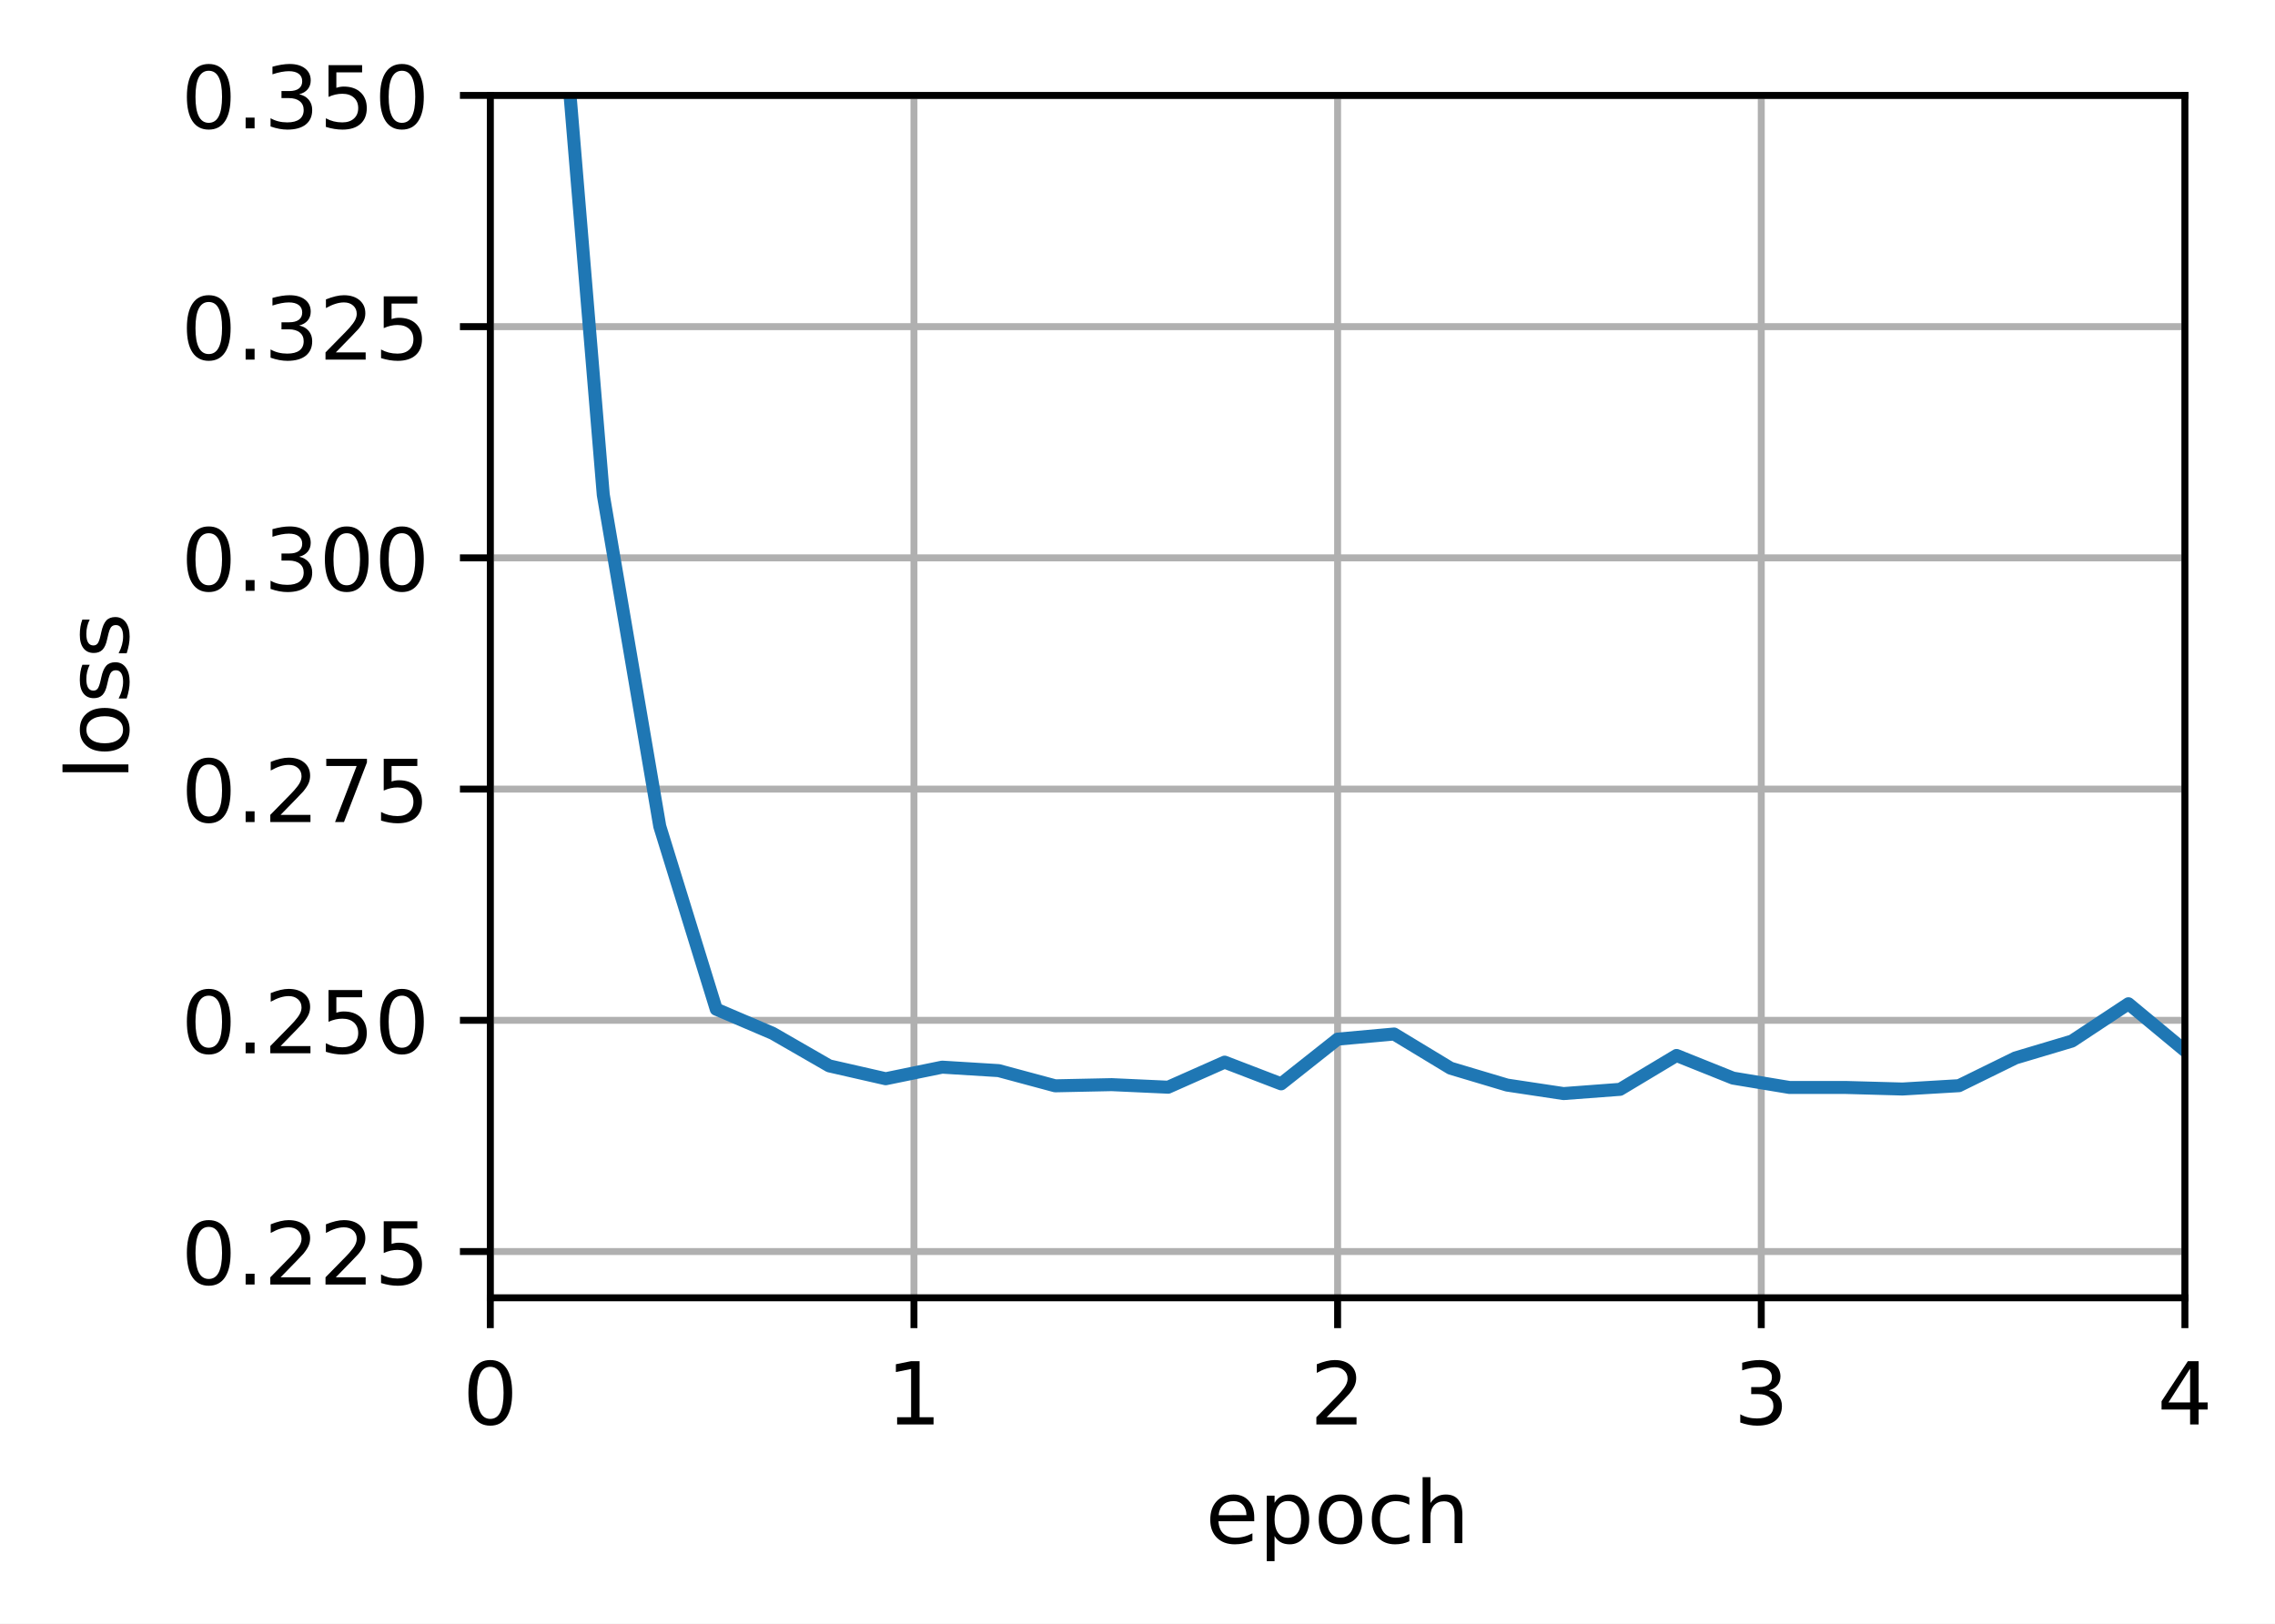
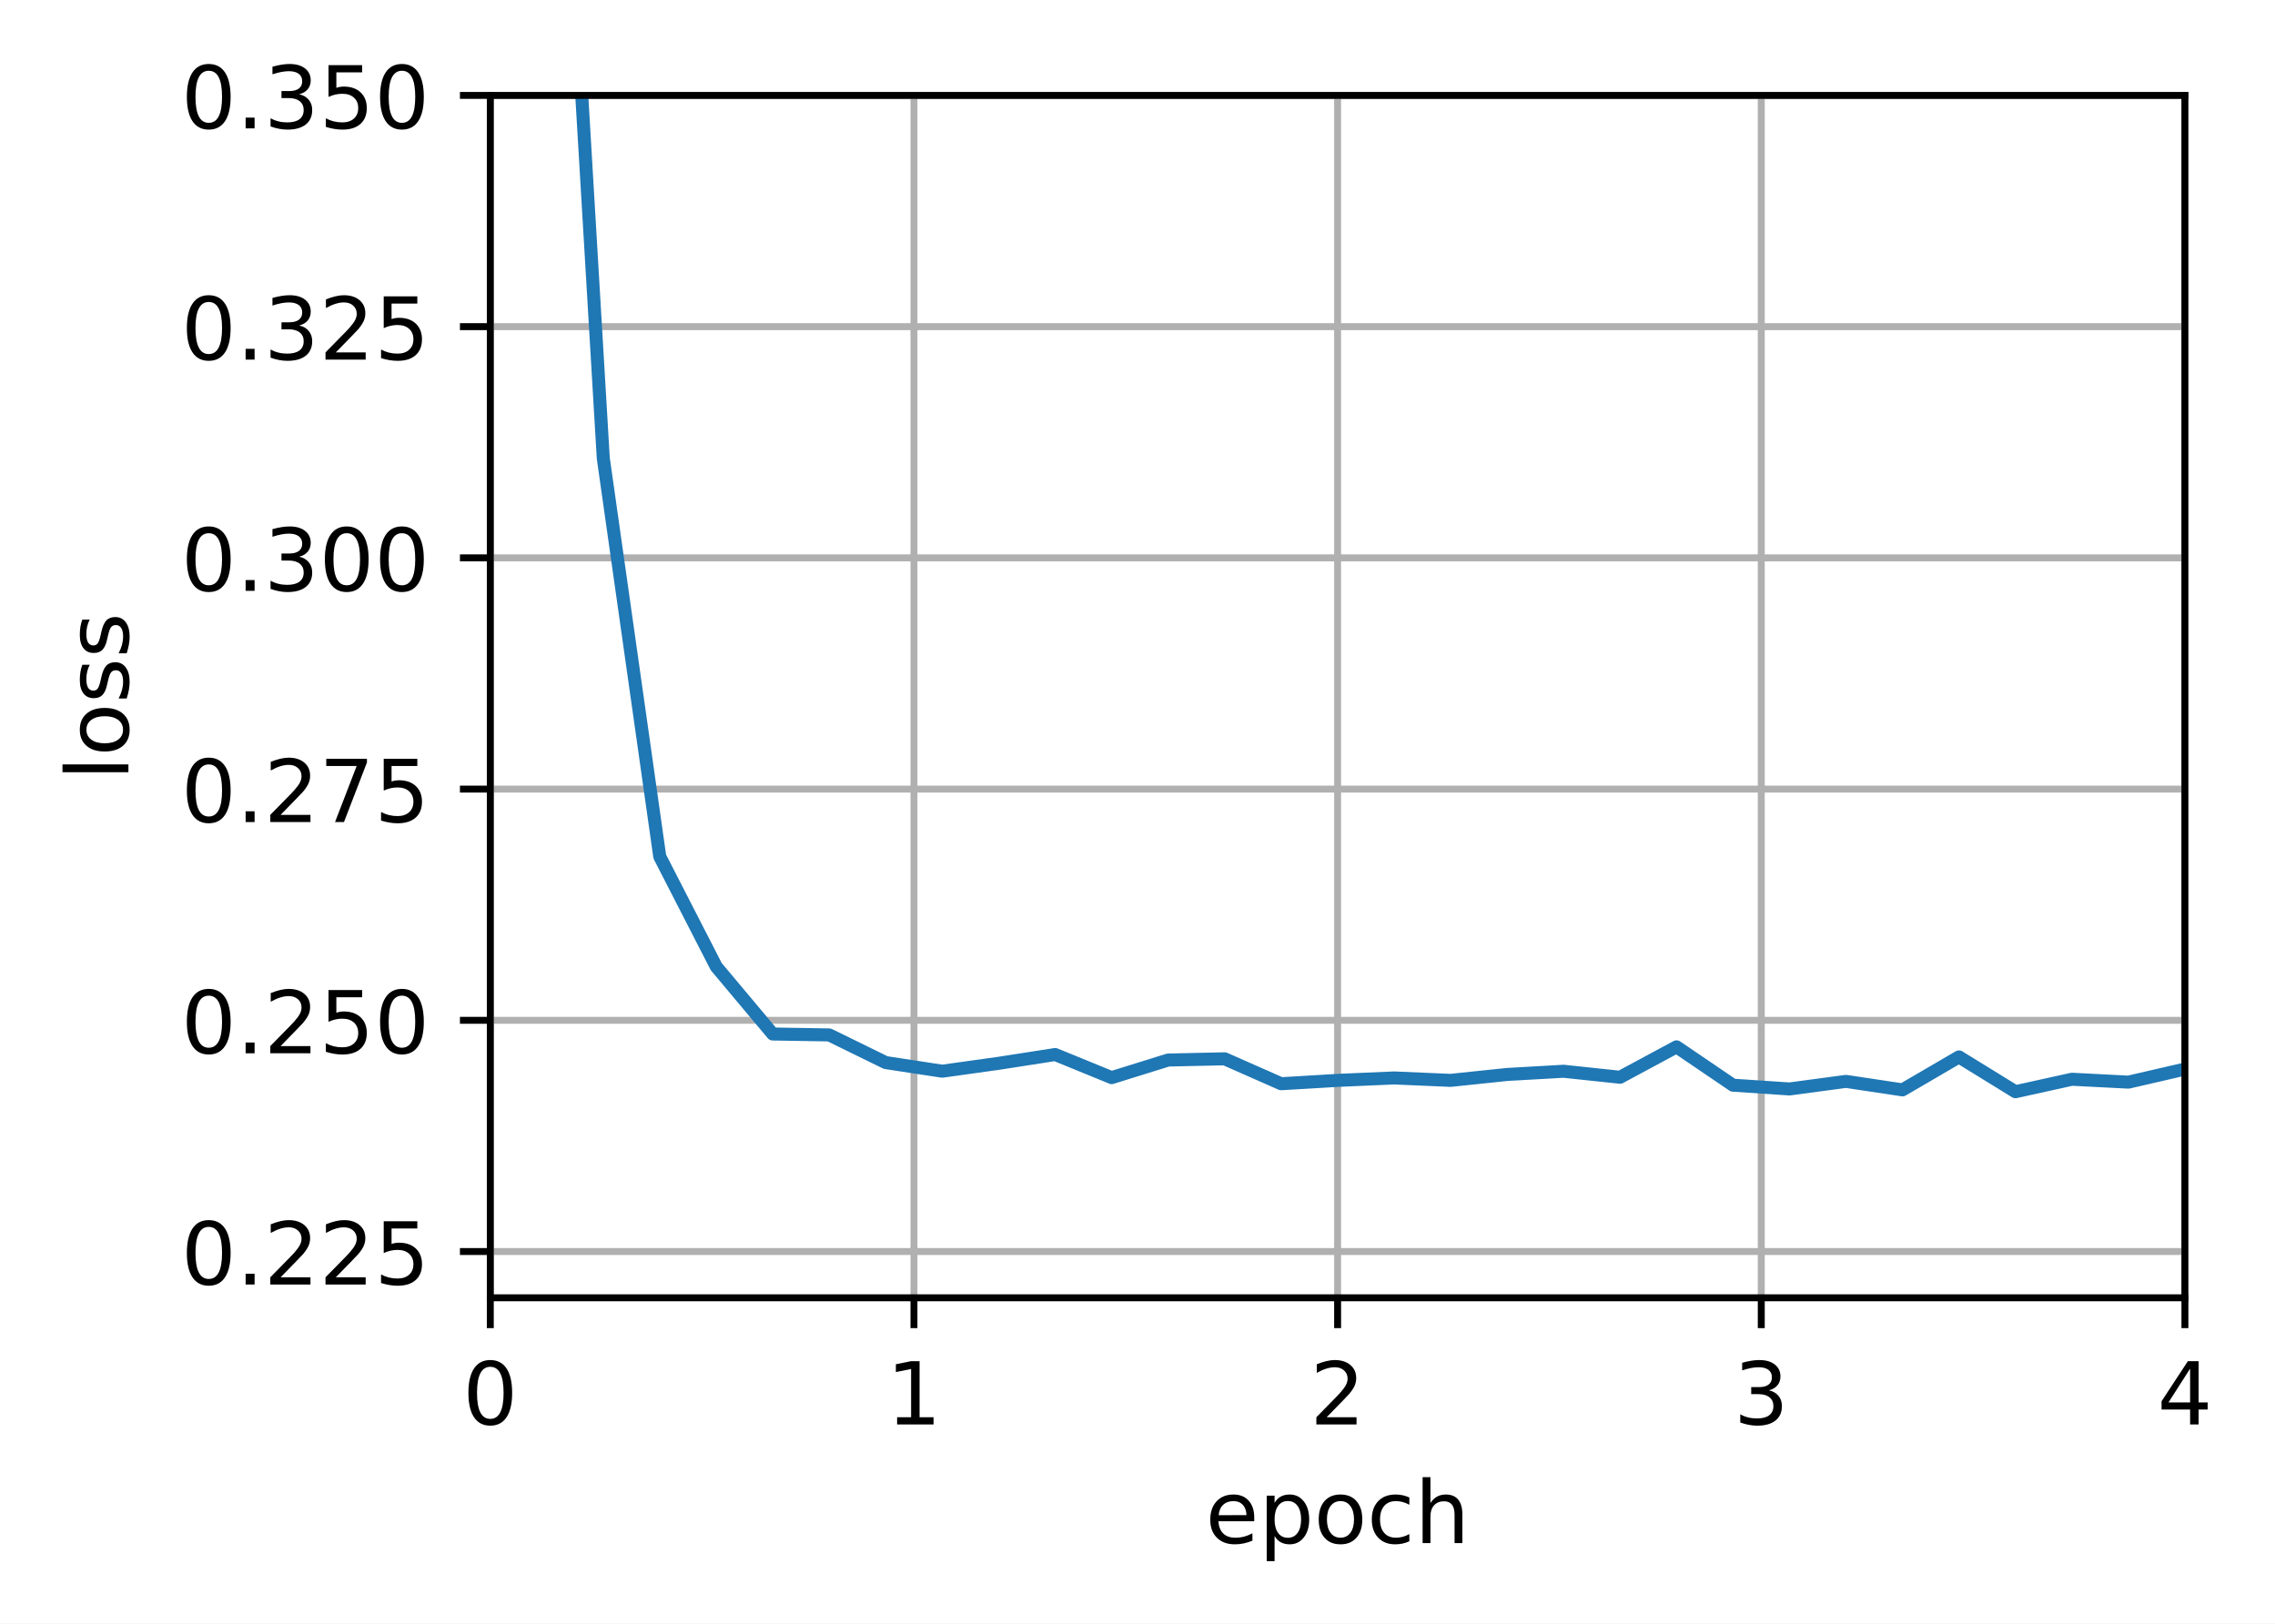
<svg xmlns="http://www.w3.org/2000/svg" xmlns:xlink="http://www.w3.org/1999/xlink" width="262.188pt" height="187.155pt" viewBox="0 0 262.188 187.155" version="1.1">
  <defs>
    <style type="text/css">*{stroke-linejoin: round; stroke-linecap: butt}</style>
  </defs>
  <g id="figure_1">
    <g id="patch_1">
      <path d="M -0 187.155  L 262.188 187.155  L 262.188 -0  L -0 -0  z " style="fill: #ffffff" />
    </g>
    <g id="axes_1">
      <g id="patch_2">
        <path d="M 56.506 149.599  L 251.806 149.599  L 251.806 10.999  L 56.506 10.999  z " style="fill: #ffffff" />
      </g>
      <g id="matplotlib.axis_1">
        <g id="xtick_1">
          <g id="line2d_1">
-             <path d="M 56.506 149.599  L 56.506 10.999  " clip-path="url(#p4ddca4a319)" style="fill: none; stroke: #b0b0b0; stroke-width: 0.8; stroke-linecap: square" />
+             <path d="M 56.506 149.599  L 56.506 10.999  " clip-path="url(#pa814546520)" style="fill: none; stroke: #b0b0b0; stroke-width: 0.8; stroke-linecap: square" />
          </g>
          <g id="line2d_2">
            <defs>
-               <path id="m3fa9557f09" d="M 0 0  L 0 3.5  " style="stroke: #000000; stroke-width: 0.8" />
-             </defs>
-             <g>
-               <use xlink:href="#m3fa9557f09" x="56.506" y="149.599" style="stroke: #000000; stroke-width: 0.8" />
+               <path id="m22de35667d" d="M 0 0  L 0 3.5  " style="stroke: #000000; stroke-width: 0.8" />
+             </defs>
+             <g>
+               <use xlink:href="#m22de35667d" x="56.506" y="149.599" style="stroke: #000000; stroke-width: 0.8" />
            </g>
          </g>
          <g id="text_1">
            <g transform="translate(53.325 164.1977) scale(0.1 -0.1)">
              <defs>
                <path id="DejaVuSans-30" d="M 2034 4250  Q 1547 4250 1301 3770  Q 1056 3291 1056 2328  Q 1056 1369 1301 889  Q 1547 409 2034 409  Q 2525 409 2770 889  Q 3016 1369 3016 2328  Q 3016 3291 2770 3770  Q 2525 4250 2034 4250  z M 2034 4750  Q 2819 4750 3233 4129  Q 3647 3509 3647 2328  Q 3647 1150 3233 529  Q 2819 -91 2034 -91  Q 1250 -91 836 529  Q 422 1150 422 2328  Q 422 3509 836 4129  Q 1250 4750 2034 4750  z " transform="scale(0.015625)" />
              </defs>
              <use xlink:href="#DejaVuSans-30" />
            </g>
          </g>
        </g>
        <g id="xtick_2">
          <g id="line2d_3">
-             <path d="M 105.331 149.599  L 105.331 10.999  " clip-path="url(#p4ddca4a319)" style="fill: none; stroke: #b0b0b0; stroke-width: 0.8; stroke-linecap: square" />
+             <path d="M 105.331 149.599  L 105.331 10.999  " clip-path="url(#pa814546520)" style="fill: none; stroke: #b0b0b0; stroke-width: 0.8; stroke-linecap: square" />
          </g>
          <g id="line2d_4">
            <g>
-               <use xlink:href="#m3fa9557f09" x="105.331" y="149.599" style="stroke: #000000; stroke-width: 0.8" />
+               <use xlink:href="#m22de35667d" x="105.331" y="149.599" style="stroke: #000000; stroke-width: 0.8" />
            </g>
          </g>
          <g id="text_2">
            <g transform="translate(102.15 164.1977) scale(0.1 -0.1)">
              <defs>
                <path id="DejaVuSans-31" d="M 794 531  L 1825 531  L 1825 4091  L 703 3866  L 703 4441  L 1819 4666  L 2450 4666  L 2450 531  L 3481 531  L 3481 0  L 794 0  L 794 531  z " transform="scale(0.015625)" />
              </defs>
              <use xlink:href="#DejaVuSans-31" />
            </g>
          </g>
        </g>
        <g id="xtick_3">
          <g id="line2d_5">
-             <path d="M 154.156 149.599  L 154.156 10.999  " clip-path="url(#p4ddca4a319)" style="fill: none; stroke: #b0b0b0; stroke-width: 0.8; stroke-linecap: square" />
+             <path d="M 154.156 149.599  L 154.156 10.999  " clip-path="url(#pa814546520)" style="fill: none; stroke: #b0b0b0; stroke-width: 0.8; stroke-linecap: square" />
          </g>
          <g id="line2d_6">
            <g>
-               <use xlink:href="#m3fa9557f09" x="154.156" y="149.599" style="stroke: #000000; stroke-width: 0.8" />
+               <use xlink:href="#m22de35667d" x="154.156" y="149.599" style="stroke: #000000; stroke-width: 0.8" />
            </g>
          </g>
          <g id="text_3">
            <g transform="translate(150.975 164.1977) scale(0.1 -0.1)">
              <defs>
                <path id="DejaVuSans-32" d="M 1228 531  L 3431 531  L 3431 0  L 469 0  L 469 531  Q 828 903 1448 1529  Q 2069 2156 2228 2338  Q 2531 2678 2651 2914  Q 2772 3150 2772 3378  Q 2772 3750 2511 3984  Q 2250 4219 1831 4219  Q 1534 4219 1204 4116  Q 875 4013 500 3803  L 500 4441  Q 881 4594 1212 4672  Q 1544 4750 1819 4750  Q 2544 4750 2975 4387  Q 3406 4025 3406 3419  Q 3406 3131 3298 2873  Q 3191 2616 2906 2266  Q 2828 2175 2409 1742  Q 1991 1309 1228 531  z " transform="scale(0.015625)" />
              </defs>
              <use xlink:href="#DejaVuSans-32" />
            </g>
          </g>
        </g>
        <g id="xtick_4">
          <g id="line2d_7">
-             <path d="M 202.981 149.599  L 202.981 10.999  " clip-path="url(#p4ddca4a319)" style="fill: none; stroke: #b0b0b0; stroke-width: 0.8; stroke-linecap: square" />
+             <path d="M 202.981 149.599  L 202.981 10.999  " clip-path="url(#pa814546520)" style="fill: none; stroke: #b0b0b0; stroke-width: 0.8; stroke-linecap: square" />
          </g>
          <g id="line2d_8">
            <g>
-               <use xlink:href="#m3fa9557f09" x="202.981" y="149.599" style="stroke: #000000; stroke-width: 0.8" />
+               <use xlink:href="#m22de35667d" x="202.981" y="149.599" style="stroke: #000000; stroke-width: 0.8" />
            </g>
          </g>
          <g id="text_4">
            <g transform="translate(199.8 164.1977) scale(0.1 -0.1)">
              <defs>
                <path id="DejaVuSans-33" d="M 2597 2516  Q 3050 2419 3304 2112  Q 3559 1806 3559 1356  Q 3559 666 3084 287  Q 2609 -91 1734 -91  Q 1441 -91 1130 -33  Q 819 25 488 141  L 488 750  Q 750 597 1062 519  Q 1375 441 1716 441  Q 2309 441 2620 675  Q 2931 909 2931 1356  Q 2931 1769 2642 2001  Q 2353 2234 1838 2234  L 1294 2234  L 1294 2753  L 1863 2753  Q 2328 2753 2575 2939  Q 2822 3125 2822 3475  Q 2822 3834 2567 4026  Q 2313 4219 1838 4219  Q 1578 4219 1281 4162  Q 984 4106 628 3988  L 628 4550  Q 988 4650 1302 4700  Q 1616 4750 1894 4750  Q 2613 4750 3031 4423  Q 3450 4097 3450 3541  Q 3450 3153 3228 2886  Q 3006 2619 2597 2516  z " transform="scale(0.015625)" />
              </defs>
              <use xlink:href="#DejaVuSans-33" />
            </g>
          </g>
        </g>
        <g id="xtick_5">
          <g id="line2d_9">
-             <path d="M 251.806 149.599  L 251.806 10.999  " clip-path="url(#p4ddca4a319)" style="fill: none; stroke: #b0b0b0; stroke-width: 0.8; stroke-linecap: square" />
+             <path d="M 251.806 149.599  L 251.806 10.999  " clip-path="url(#pa814546520)" style="fill: none; stroke: #b0b0b0; stroke-width: 0.8; stroke-linecap: square" />
          </g>
          <g id="line2d_10">
            <g>
-               <use xlink:href="#m3fa9557f09" x="251.806" y="149.599" style="stroke: #000000; stroke-width: 0.8" />
+               <use xlink:href="#m22de35667d" x="251.806" y="149.599" style="stroke: #000000; stroke-width: 0.8" />
            </g>
          </g>
          <g id="text_5">
            <g transform="translate(248.625 164.1977) scale(0.1 -0.1)">
              <defs>
                <path id="DejaVuSans-34" d="M 2419 4116  L 825 1625  L 2419 1625  L 2419 4116  z M 2253 4666  L 3047 4666  L 3047 1625  L 3713 1625  L 3713 1100  L 3047 1100  L 3047 0  L 2419 0  L 2419 1100  L 313 1100  L 313 1709  L 2253 4666  z " transform="scale(0.015625)" />
              </defs>
              <use xlink:href="#DejaVuSans-34" />
            </g>
          </g>
        </g>
        <g id="text_6">
          <g transform="translate(138.9281 177.8758) scale(0.1 -0.1)">
            <defs>
              <path id="DejaVuSans-65" d="M 3597 1894  L 3597 1613  L 953 1613  Q 991 1019 1311 708  Q 1631 397 2203 397  Q 2534 397 2845 478  Q 3156 559 3463 722  L 3463 178  Q 3153 47 2828 -22  Q 2503 -91 2169 -91  Q 1331 -91 842 396  Q 353 884 353 1716  Q 353 2575 817 3079  Q 1281 3584 2069 3584  Q 2775 3584 3186 3129  Q 3597 2675 3597 1894  z M 3022 2063  Q 3016 2534 2758 2815  Q 2500 3097 2075 3097  Q 1594 3097 1305 2825  Q 1016 2553 972 2059  L 3022 2063  z " transform="scale(0.015625)" />
              <path id="DejaVuSans-70" d="M 1159 525  L 1159 -1331  L 581 -1331  L 581 3500  L 1159 3500  L 1159 2969  Q 1341 3281 1617 3432  Q 1894 3584 2278 3584  Q 2916 3584 3314 3078  Q 3713 2572 3713 1747  Q 3713 922 3314 415  Q 2916 -91 2278 -91  Q 1894 -91 1617 61  Q 1341 213 1159 525  z M 3116 1747  Q 3116 2381 2855 2742  Q 2594 3103 2138 3103  Q 1681 3103 1420 2742  Q 1159 2381 1159 1747  Q 1159 1113 1420 752  Q 1681 391 2138 391  Q 2594 391 2855 752  Q 3116 1113 3116 1747  z " transform="scale(0.015625)" />
              <path id="DejaVuSans-6f" d="M 1959 3097  Q 1497 3097 1228 2736  Q 959 2375 959 1747  Q 959 1119 1226 758  Q 1494 397 1959 397  Q 2419 397 2687 759  Q 2956 1122 2956 1747  Q 2956 2369 2687 2733  Q 2419 3097 1959 3097  z M 1959 3584  Q 2709 3584 3137 3096  Q 3566 2609 3566 1747  Q 3566 888 3137 398  Q 2709 -91 1959 -91  Q 1206 -91 779 398  Q 353 888 353 1747  Q 353 2609 779 3096  Q 1206 3584 1959 3584  z " transform="scale(0.015625)" />
              <path id="DejaVuSans-63" d="M 3122 3366  L 3122 2828  Q 2878 2963 2633 3030  Q 2388 3097 2138 3097  Q 1578 3097 1268 2742  Q 959 2388 959 1747  Q 959 1106 1268 751  Q 1578 397 2138 397  Q 2388 397 2633 464  Q 2878 531 3122 666  L 3122 134  Q 2881 22 2623 -34  Q 2366 -91 2075 -91  Q 1284 -91 818 406  Q 353 903 353 1747  Q 353 2603 823 3093  Q 1294 3584 2113 3584  Q 2378 3584 2631 3529  Q 2884 3475 3122 3366  z " transform="scale(0.015625)" />
              <path id="DejaVuSans-68" d="M 3513 2113  L 3513 0  L 2938 0  L 2938 2094  Q 2938 2591 2744 2837  Q 2550 3084 2163 3084  Q 1697 3084 1428 2787  Q 1159 2491 1159 1978  L 1159 0  L 581 0  L 581 4863  L 1159 4863  L 1159 2956  Q 1366 3272 1645 3428  Q 1925 3584 2291 3584  Q 2894 3584 3203 3211  Q 3513 2838 3513 2113  z " transform="scale(0.015625)" />
            </defs>
            <use xlink:href="#DejaVuSans-65" />
-             <use xlink:href="#DejaVuSans-70" x="61.523" />
-             <use xlink:href="#DejaVuSans-6f" x="125" />
-             <use xlink:href="#DejaVuSans-63" x="186.182" />
-             <use xlink:href="#DejaVuSans-68" x="241.162" />
+             <use xlink:href="#DejaVuSans-70" transform="translate(61.52344 0)" />
+             <use xlink:href="#DejaVuSans-6f" transform="translate(125 0)" />
+             <use xlink:href="#DejaVuSans-63" transform="translate(186.1816 0)" />
+             <use xlink:href="#DejaVuSans-68" transform="translate(241.1621 0)" />
          </g>
        </g>
      </g>
      <g id="matplotlib.axis_2">
        <g id="ytick_1">
          <g id="line2d_11">
-             <path d="M 56.506 144.268  L 251.806 144.268  " clip-path="url(#p4ddca4a319)" style="fill: none; stroke: #b0b0b0; stroke-width: 0.8; stroke-linecap: square" />
+             <path d="M 56.506 144.268  L 251.806 144.268  " clip-path="url(#pa814546520)" style="fill: none; stroke: #b0b0b0; stroke-width: 0.8; stroke-linecap: square" />
          </g>
          <g id="line2d_12">
            <defs>
-               <path id="m6b72d1ee65" d="M 0 0  L -3.5 0  " style="stroke: #000000; stroke-width: 0.8" />
-             </defs>
-             <g>
-               <use xlink:href="#m6b72d1ee65" x="56.506" y="144.268" style="stroke: #000000; stroke-width: 0.8" />
+               <path id="mb0b03f34ec" d="M 0 0  L -3.5 0  " style="stroke: #000000; stroke-width: 0.8" />
+             </defs>
+             <g>
+               <use xlink:href="#mb0b03f34ec" x="56.506" y="144.268" style="stroke: #000000; stroke-width: 0.8" />
            </g>
          </g>
          <g id="text_7">
            <g transform="translate(20.87813 148.0677) scale(0.1 -0.1)">
              <defs>
                <path id="DejaVuSans-2e" d="M 684 794  L 1344 794  L 1344 0  L 684 0  L 684 794  z " transform="scale(0.015625)" />
                <path id="DejaVuSans-35" d="M 691 4666  L 3169 4666  L 3169 4134  L 1269 4134  L 1269 2991  Q 1406 3038 1543 3061  Q 1681 3084 1819 3084  Q 2600 3084 3056 2656  Q 3513 2228 3513 1497  Q 3513 744 3044 326  Q 2575 -91 1722 -91  Q 1428 -91 1123 -41  Q 819 9 494 109  L 494 744  Q 775 591 1075 516  Q 1375 441 1709 441  Q 2250 441 2565 725  Q 2881 1009 2881 1497  Q 2881 1984 2565 2268  Q 2250 2553 1709 2553  Q 1456 2553 1204 2497  Q 953 2441 691 2322  L 691 4666  z " transform="scale(0.015625)" />
              </defs>
              <use xlink:href="#DejaVuSans-30" />
-               <use xlink:href="#DejaVuSans-2e" x="63.623" />
-               <use xlink:href="#DejaVuSans-32" x="95.41" />
-               <use xlink:href="#DejaVuSans-32" x="159.033" />
-               <use xlink:href="#DejaVuSans-35" x="222.656" />
+               <use xlink:href="#DejaVuSans-2e" transform="translate(63.62305 0)" />
+               <use xlink:href="#DejaVuSans-32" transform="translate(95.41016 0)" />
+               <use xlink:href="#DejaVuSans-32" transform="translate(159.0332 0)" />
+               <use xlink:href="#DejaVuSans-35" transform="translate(222.6562 0)" />
            </g>
          </g>
        </g>
        <g id="ytick_2">
          <g id="line2d_13">
-             <path d="M 56.506 117.615  L 251.806 117.615  " clip-path="url(#p4ddca4a319)" style="fill: none; stroke: #b0b0b0; stroke-width: 0.8; stroke-linecap: square" />
+             <path d="M 56.506 117.615  L 251.806 117.615  " clip-path="url(#pa814546520)" style="fill: none; stroke: #b0b0b0; stroke-width: 0.8; stroke-linecap: square" />
          </g>
          <g id="line2d_14">
            <g>
-               <use xlink:href="#m6b72d1ee65" x="56.506" y="117.615" style="stroke: #000000; stroke-width: 0.8" />
+               <use xlink:href="#mb0b03f34ec" x="56.506" y="117.615" style="stroke: #000000; stroke-width: 0.8" />
            </g>
          </g>
          <g id="text_8">
            <g transform="translate(20.87813 121.4138) scale(0.1 -0.1)">
              <use xlink:href="#DejaVuSans-30" />
-               <use xlink:href="#DejaVuSans-2e" x="63.623" />
-               <use xlink:href="#DejaVuSans-32" x="95.41" />
-               <use xlink:href="#DejaVuSans-35" x="159.033" />
-               <use xlink:href="#DejaVuSans-30" x="222.656" />
+               <use xlink:href="#DejaVuSans-2e" transform="translate(63.62305 0)" />
+               <use xlink:href="#DejaVuSans-32" transform="translate(95.41016 0)" />
+               <use xlink:href="#DejaVuSans-35" transform="translate(159.0332 0)" />
+               <use xlink:href="#DejaVuSans-30" transform="translate(222.6562 0)" />
            </g>
          </g>
        </g>
        <g id="ytick_3">
          <g id="line2d_15">
-             <path d="M 56.506 90.961  L 251.806 90.961  " clip-path="url(#p4ddca4a319)" style="fill: none; stroke: #b0b0b0; stroke-width: 0.8; stroke-linecap: square" />
+             <path d="M 56.506 90.961  L 251.806 90.961  " clip-path="url(#pa814546520)" style="fill: none; stroke: #b0b0b0; stroke-width: 0.8; stroke-linecap: square" />
          </g>
          <g id="line2d_16">
            <g>
-               <use xlink:href="#m6b72d1ee65" x="56.506" y="90.961" style="stroke: #000000; stroke-width: 0.8" />
+               <use xlink:href="#mb0b03f34ec" x="56.506" y="90.961" style="stroke: #000000; stroke-width: 0.8" />
            </g>
          </g>
          <g id="text_9">
            <g transform="translate(20.87813 94.75998) scale(0.1 -0.1)">
              <defs>
                <path id="DejaVuSans-37" d="M 525 4666  L 3525 4666  L 3525 4397  L 1831 0  L 1172 0  L 2766 4134  L 525 4134  L 525 4666  z " transform="scale(0.015625)" />
              </defs>
              <use xlink:href="#DejaVuSans-30" />
-               <use xlink:href="#DejaVuSans-2e" x="63.623" />
-               <use xlink:href="#DejaVuSans-32" x="95.41" />
-               <use xlink:href="#DejaVuSans-37" x="159.033" />
-               <use xlink:href="#DejaVuSans-35" x="222.656" />
+               <use xlink:href="#DejaVuSans-2e" transform="translate(63.62305 0)" />
+               <use xlink:href="#DejaVuSans-32" transform="translate(95.41016 0)" />
+               <use xlink:href="#DejaVuSans-37" transform="translate(159.0332 0)" />
+               <use xlink:href="#DejaVuSans-35" transform="translate(222.6562 0)" />
            </g>
          </g>
        </g>
        <g id="ytick_4">
          <g id="line2d_17">
-             <path d="M 56.506 64.307  L 251.806 64.307  " clip-path="url(#p4ddca4a319)" style="fill: none; stroke: #b0b0b0; stroke-width: 0.8; stroke-linecap: square" />
+             <path d="M 56.506 64.307  L 251.806 64.307  " clip-path="url(#pa814546520)" style="fill: none; stroke: #b0b0b0; stroke-width: 0.8; stroke-linecap: square" />
          </g>
          <g id="line2d_18">
            <g>
-               <use xlink:href="#m6b72d1ee65" x="56.506" y="64.307" style="stroke: #000000; stroke-width: 0.8" />
+               <use xlink:href="#mb0b03f34ec" x="56.506" y="64.307" style="stroke: #000000; stroke-width: 0.8" />
            </g>
          </g>
          <g id="text_10">
            <g transform="translate(20.87813 68.10613) scale(0.1 -0.1)">
              <use xlink:href="#DejaVuSans-30" />
-               <use xlink:href="#DejaVuSans-2e" x="63.623" />
-               <use xlink:href="#DejaVuSans-33" x="95.41" />
-               <use xlink:href="#DejaVuSans-30" x="159.033" />
-               <use xlink:href="#DejaVuSans-30" x="222.656" />
+               <use xlink:href="#DejaVuSans-2e" transform="translate(63.62305 0)" />
+               <use xlink:href="#DejaVuSans-33" transform="translate(95.41016 0)" />
+               <use xlink:href="#DejaVuSans-30" transform="translate(159.0332 0)" />
+               <use xlink:href="#DejaVuSans-30" transform="translate(222.6562 0)" />
            </g>
          </g>
        </g>
        <g id="ytick_5">
          <g id="line2d_19">
-             <path d="M 56.506 37.653  L 251.806 37.653  " clip-path="url(#p4ddca4a319)" style="fill: none; stroke: #b0b0b0; stroke-width: 0.8; stroke-linecap: square" />
+             <path d="M 56.506 37.653  L 251.806 37.653  " clip-path="url(#pa814546520)" style="fill: none; stroke: #b0b0b0; stroke-width: 0.8; stroke-linecap: square" />
          </g>
          <g id="line2d_20">
            <g>
-               <use xlink:href="#m6b72d1ee65" x="56.506" y="37.653" style="stroke: #000000; stroke-width: 0.8" />
+               <use xlink:href="#mb0b03f34ec" x="56.506" y="37.653" style="stroke: #000000; stroke-width: 0.8" />
            </g>
          </g>
          <g id="text_11">
            <g transform="translate(20.87813 41.45228) scale(0.1 -0.1)">
              <use xlink:href="#DejaVuSans-30" />
-               <use xlink:href="#DejaVuSans-2e" x="63.623" />
-               <use xlink:href="#DejaVuSans-33" x="95.41" />
-               <use xlink:href="#DejaVuSans-32" x="159.033" />
-               <use xlink:href="#DejaVuSans-35" x="222.656" />
+               <use xlink:href="#DejaVuSans-2e" transform="translate(63.62305 0)" />
+               <use xlink:href="#DejaVuSans-33" transform="translate(95.41016 0)" />
+               <use xlink:href="#DejaVuSans-32" transform="translate(159.0332 0)" />
+               <use xlink:href="#DejaVuSans-35" transform="translate(222.6562 0)" />
            </g>
          </g>
        </g>
        <g id="ytick_6">
          <g id="line2d_21">
-             <path d="M 56.506 10.999  L 251.806 10.999  " clip-path="url(#p4ddca4a319)" style="fill: none; stroke: #b0b0b0; stroke-width: 0.8; stroke-linecap: square" />
+             <path d="M 56.506 10.999  L 251.806 10.999  " clip-path="url(#pa814546520)" style="fill: none; stroke: #b0b0b0; stroke-width: 0.8; stroke-linecap: square" />
          </g>
          <g id="line2d_22">
            <g>
-               <use xlink:href="#m6b72d1ee65" x="56.506" y="10.999" style="stroke: #000000; stroke-width: 0.8" />
+               <use xlink:href="#mb0b03f34ec" x="56.506" y="10.999" style="stroke: #000000; stroke-width: 0.8" />
            </g>
          </g>
          <g id="text_12">
            <g transform="translate(20.87813 14.79844) scale(0.1 -0.1)">
              <use xlink:href="#DejaVuSans-30" />
-               <use xlink:href="#DejaVuSans-2e" x="63.623" />
-               <use xlink:href="#DejaVuSans-33" x="95.41" />
-               <use xlink:href="#DejaVuSans-35" x="159.033" />
-               <use xlink:href="#DejaVuSans-30" x="222.656" />
+               <use xlink:href="#DejaVuSans-2e" transform="translate(63.62305 0)" />
+               <use xlink:href="#DejaVuSans-33" transform="translate(95.41016 0)" />
+               <use xlink:href="#DejaVuSans-35" transform="translate(159.0332 0)" />
+               <use xlink:href="#DejaVuSans-30" transform="translate(222.6562 0)" />
            </g>
          </g>
        </g>
        <g id="text_13">
          <g transform="translate(14.79844 89.95703) rotate(-90) scale(0.1 -0.1)">
            <defs>
              <path id="DejaVuSans-6c" d="M 603 4863  L 1178 4863  L 1178 0  L 603 0  L 603 4863  z " transform="scale(0.015625)" />
              <path id="DejaVuSans-73" d="M 2834 3397  L 2834 2853  Q 2591 2978 2328 3040  Q 2066 3103 1784 3103  Q 1356 3103 1142 2972  Q 928 2841 928 2578  Q 928 2378 1081 2264  Q 1234 2150 1697 2047  L 1894 2003  Q 2506 1872 2764 1633  Q 3022 1394 3022 966  Q 3022 478 2636 193  Q 2250 -91 1575 -91  Q 1294 -91 989 -36  Q 684 19 347 128  L 347 722  Q 666 556 975 473  Q 1284 391 1588 391  Q 1994 391 2212 530  Q 2431 669 2431 922  Q 2431 1156 2273 1281  Q 2116 1406 1581 1522  L 1381 1569  Q 847 1681 609 1914  Q 372 2147 372 2553  Q 372 3047 722 3315  Q 1072 3584 1716 3584  Q 2034 3584 2315 3537  Q 2597 3491 2834 3397  z " transform="scale(0.015625)" />
            </defs>
            <use xlink:href="#DejaVuSans-6c" />
-             <use xlink:href="#DejaVuSans-6f" x="27.783" />
-             <use xlink:href="#DejaVuSans-73" x="88.965" />
-             <use xlink:href="#DejaVuSans-73" x="141.064" />
+             <use xlink:href="#DejaVuSans-6f" transform="translate(27.7832 0)" />
+             <use xlink:href="#DejaVuSans-73" transform="translate(88.96484 0)" />
+             <use xlink:href="#DejaVuSans-73" transform="translate(141.0645 0)" />
          </g>
        </g>
      </g>
      <g id="line2d_23">
-         <path d="M 64.701 -1  L 69.526 57.037  L 76.036 95.252  L 82.546 116.334  L 89.056 119.116  L 95.566 122.865  L 102.076 124.349  L 108.586 123.013  L 115.096 123.413  L 121.606 125.165  L 128.116 125.029  L 134.626 125.325  L 141.136 122.436  L 147.646 124.937  L 154.156 119.783  L 160.666 119.193  L 167.176 123.134  L 173.686 125.078  L 180.196 126.059  L 186.706 125.571  L 193.216 121.665  L 199.726 124.276  L 206.236 125.355  L 212.746 125.355  L 219.256 125.534  L 225.766 125.148  L 232.276 121.951  L 238.786 120.008  L 245.296 115.705  L 251.806 121.104  " clip-path="url(#p4ddca4a319)" style="fill: none; stroke: #1f77b4; stroke-width: 1.5; stroke-linecap: square" />
+         <path d="M 66.333 -1  L 69.526 52.817  L 76.036 98.741  L 82.546 111.427  L 89.056 119.192  L 95.566 119.298  L 102.076 122.487  L 108.586 123.48  L 115.096 122.571  L 121.606 121.557  L 128.116 124.22  L 134.626 122.192  L 141.136 122.051  L 147.646 124.924  L 154.156 124.538  L 160.666 124.258  L 167.176 124.537  L 173.686 123.856  L 180.196 123.487  L 186.706 124.177  L 193.216 120.672  L 199.726 125.094  L 206.236 125.527  L 212.746 124.653  L 219.256 125.632  L 225.766 121.833  L 232.276 125.845  L 238.786 124.407  L 245.296 124.741  L 251.806 123.237  " clip-path="url(#pa814546520)" style="fill: none; stroke: #1f77b4; stroke-width: 1.5; stroke-linecap: square" />
      </g>
      <g id="patch_3">
        <path d="M 56.506 149.599  L 56.506 10.999  " style="fill: none; stroke: #000000; stroke-width: 0.8; stroke-linejoin: miter; stroke-linecap: square" />
      </g>
      <g id="patch_4">
        <path d="M 251.806 149.599  L 251.806 10.999  " style="fill: none; stroke: #000000; stroke-width: 0.8; stroke-linejoin: miter; stroke-linecap: square" />
      </g>
      <g id="patch_5">
        <path d="M 56.506 149.599  L 251.806 149.599  " style="fill: none; stroke: #000000; stroke-width: 0.8; stroke-linejoin: miter; stroke-linecap: square" />
      </g>
      <g id="patch_6">
        <path d="M 56.506 10.999  L 251.806 10.999  " style="fill: none; stroke: #000000; stroke-width: 0.8; stroke-linejoin: miter; stroke-linecap: square" />
      </g>
    </g>
  </g>
  <defs>
-     <clipPath id="p4ddca4a319">
+     <clipPath id="pa814546520">
      <rect x="56.506" y="10.999" width="195.3" height="138.6" />
    </clipPath>
  </defs>
</svg>
